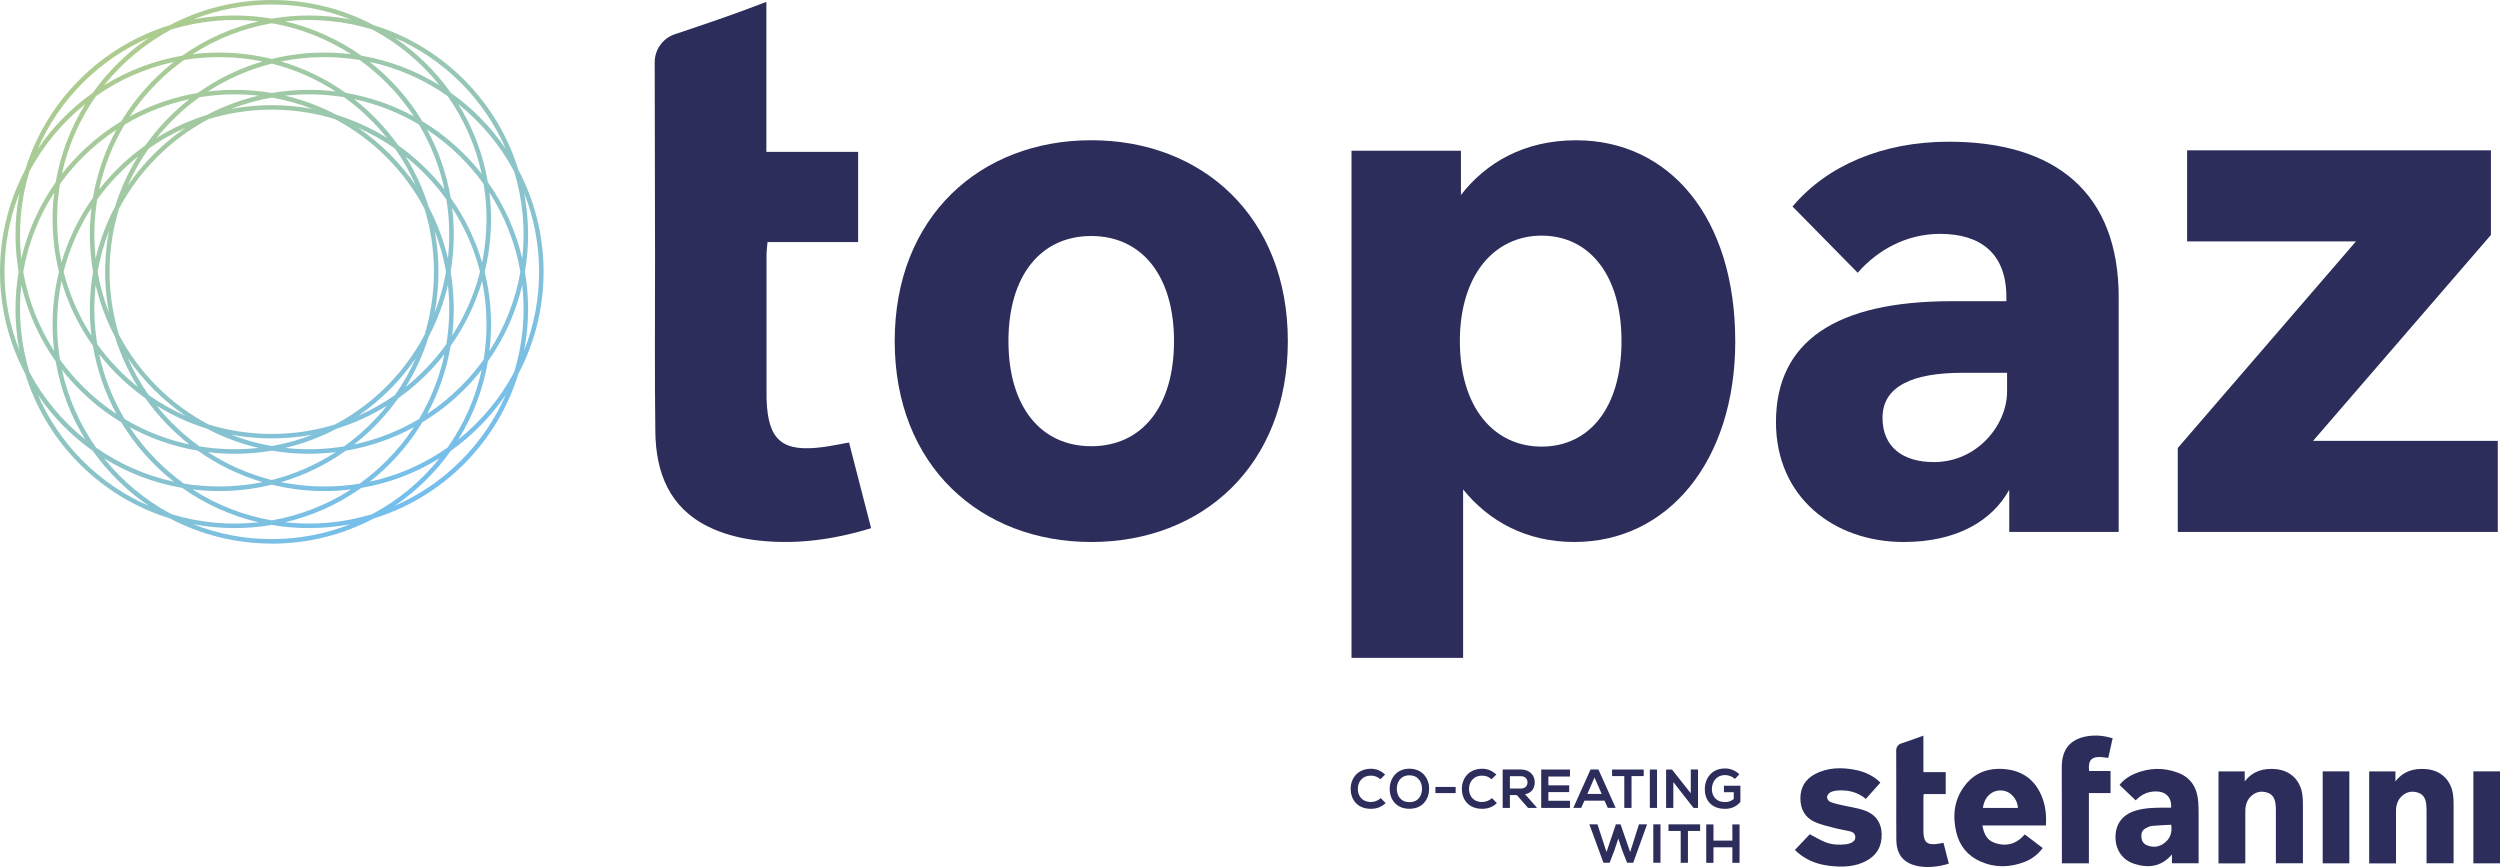
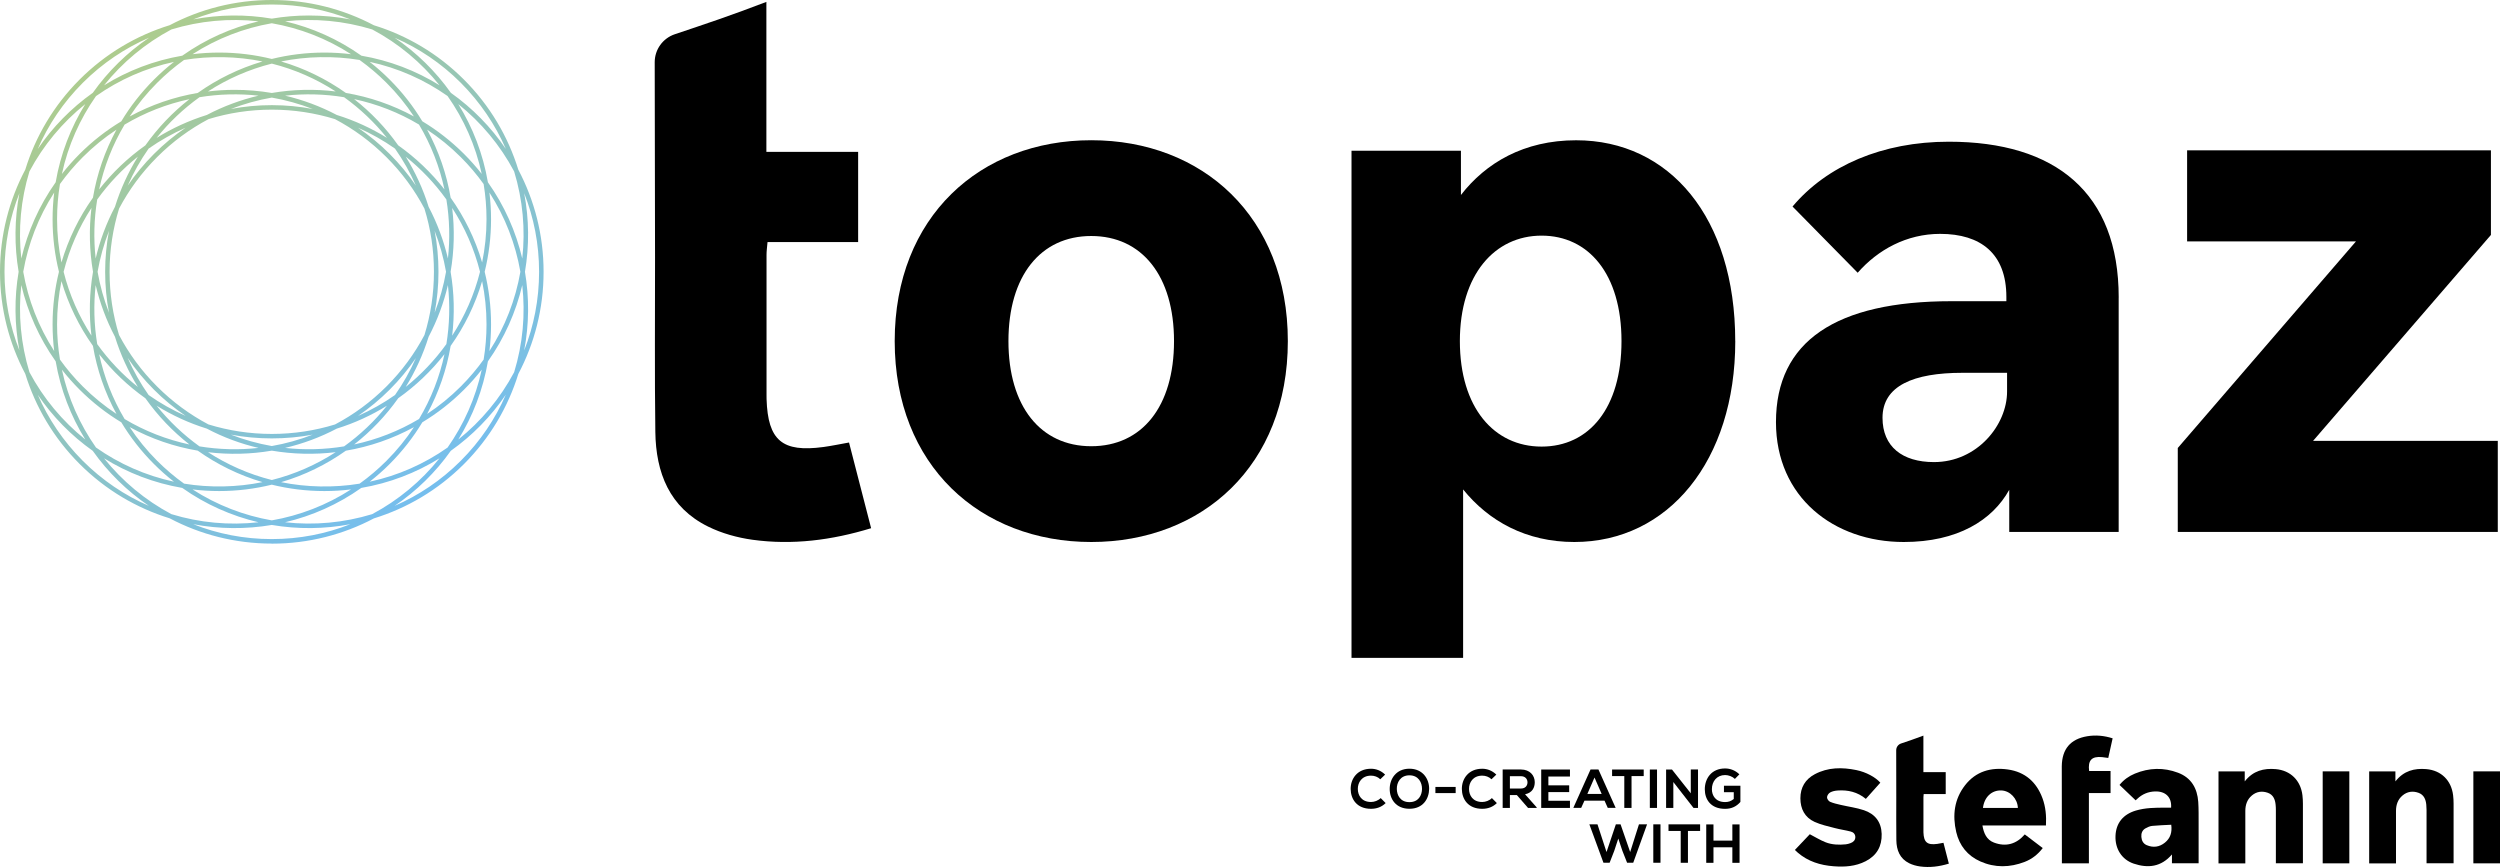
<svg xmlns="http://www.w3.org/2000/svg" id="Camada_1" data-name="Camada 1" viewBox="0 0 677.63 235">
  <defs>
    <style>
      .cls-1 {
-         fill: #2c2d5b;
+         fill: currentColor;
      }

      .cls-2 {
        fill: url(#Degradado_sin_nombre_13);
      }
    </style>
    <linearGradient id="Degradado_sin_nombre_13" data-name="Degradado sin nombre 13" x1="116.07" y1="133.67" x2="31.27" y2="13.67" gradientUnits="userSpaceOnUse">
      <stop offset="0" stop-color="#75beee" />
      <stop offset="1" stop-color="#adcc8e" />
    </linearGradient>
  </defs>
  <g>
    <g>
      <path class="cls-1" d="M242.51,92.46c0-33.76,23.22-54.45,53.28-54.45s53.28,20.68,53.28,54.45-23.22,54.45-53.28,54.45-53.28-20.69-53.28-54.45ZM318.22,92.46c0-17.66-8.68-28.49-22.44-28.49s-22.44,10.83-22.44,28.49,8.69,28.49,22.44,28.49,22.44-10.73,22.44-28.49Z" />
      <path class="cls-1" d="M470.35,92.46c0,32.4-18.15,54.45-43.62,54.45-13.07,0-23.22-5.66-30.15-14.25v45.66h-30.25V40.85h29.66v12c6.73-8.69,17.07-14.83,31.22-14.83,25.27,0,43.13,20.88,43.13,54.45ZM439.51,92.46c0-18.25-8.97-28.59-21.66-28.59s-22.15,10.54-22.15,28.59,9.27,28.59,22.15,28.59,21.66-10.44,21.66-28.59Z" />
      <path class="cls-1" d="M574.27,80.66v63.52h-29.66v-11.42c-4.59,8.29-14.05,14.15-28.59,14.15-18.93,0-34.64-12.1-34.64-32.49,0-21.95,16.3-32.78,47.62-32.78h14.83v-1.17c0-11.71-6.93-17.08-17.95-17.08-9.07,0-16.88,4.29-22.35,10.54l-17.66-17.95c9.27-11.03,24.3-17.57,42.35-17.57,28.88,0,46.06,13.76,46.06,42.25ZM544.02,101.05h-12.1c-13.27,0-21.66,3.51-21.66,12.2,0,7.81,5.37,12,13.95,12,11.71,0,19.81-10.05,19.81-19.12v-5.08Z" />
      <path class="cls-1" d="M590.28,121.44l48.3-56h-45.76v-24.69h82.35v22.93l-48.2,55.81h50.06v24.69h-86.74v-22.74Z" />
    </g>
    <path class="cls-1" d="M230.13,119.94c2.02,7.83,3.95,15.35,5.99,23.23-10.68,3.26-21.33,4.63-32.18,3.13-4.09-.57-8.28-1.73-11.97-3.55-10.54-5.18-14.19-14.65-14.34-25.67-.21-15.73-.07-31.47-.08-47.2,0-1.08-.07-37.12-.09-53.02,0-3.44,2.19-6.48,5.45-7.58,8.03-2.7,15.01-5,24.82-8.77v40.65h24.87v24.46h-24.56c-.12,1.41-.27,2.42-.27,3.42-.02,12.7,0,25.41,0,38.11,0,.35,0,.7.01,1.05.36,11.2,4.24,14.47,15.43,12.96,2.18-.3,4.33-.75,6.93-1.22Z" />
  </g>
  <path class="cls-2" d="M73.67,147.34c-9.99,0-19.41-2.48-27.68-6.85-8.94-2.76-17.35-7.67-24.41-14.73-7.06-7.06-11.97-15.48-14.73-24.42-4.37-8.27-6.85-17.69-6.85-27.68s2.48-19.41,6.85-27.68c2.76-8.94,7.67-17.35,14.73-24.42,7.06-7.06,15.48-11.97,24.41-14.73C54.26,2.48,63.68,0,73.67,0s19.41,2.48,27.68,6.85c8.94,2.76,17.35,7.67,24.41,14.73,7.06,7.06,11.97,15.48,14.73,24.42,4.37,8.27,6.85,17.69,6.85,27.68s-2.48,19.41-6.85,27.68c-2.76,8.94-7.67,17.35-14.73,24.42-7.06,7.06-15.48,11.97-24.41,14.73-8.27,4.37-17.69,6.85-27.68,6.85ZM52.36,142.08c6.6,2.61,13.79,4.04,21.31,4.04s14.71-1.43,21.31-4.04c-7.03,1.34-14.26,1.41-21.31.21-7.05,1.2-14.28,1.13-21.31-.21ZM77.27,141.56c7.9.88,15.95.14,23.61-2.2,7.07-3.76,13.28-8.93,18.25-15.14-6.37,3.95-13.53,6.72-21.2,8.03-6.34,4.49-13.37,7.6-20.67,9.31ZM46.46,139.36c7.66,2.35,15.71,3.08,23.61,2.2-7.29-1.71-14.33-4.82-20.67-9.31-7.66-1.31-14.83-4.08-21.2-8.03,4.97,6.21,11.18,11.38,18.25,15.14ZM52.19,132.66c6.63,4.28,13.95,7.08,21.48,8.39,7.53-1.31,14.85-4.11,21.48-8.39-2.37.29-4.78.44-7.23.44-4.91,0-9.68-.6-14.25-1.73-4.57,1.13-9.34,1.73-14.25,1.73-2.45,0-4.86-.15-7.23-.44ZM122.19,122.19c-4.13,5.84-9.29,10.9-15.22,14.92,6.51-2.83,12.61-6.9,17.92-12.21,5.32-5.32,9.39-11.41,12.21-17.92-4.02,5.92-9.08,11.08-14.92,15.22ZM10.23,106.98c2.83,6.51,6.9,12.61,12.21,17.93,5.32,5.32,11.41,9.39,17.92,12.21-5.92-4.02-11.08-9.08-15.22-14.92-5.84-4.14-10.9-9.29-14.92-15.22ZM76.2,130.69c6.85,1.41,14.32,1.55,21.26.41,2.56-1.83,5-3.9,7.29-6.19,2.84-2.84,5.32-5.9,7.45-9.13-5.82,3.17-12.06,5.3-18.45,6.38-5.28,3.75-11.2,6.66-17.55,8.53ZM49.89,131.09c6.94,1.15,14.41,1,21.26-.41-6.36-1.87-12.27-4.78-17.55-8.53-6.39-1.08-12.63-3.21-18.45-6.38,2.13,3.23,4.61,6.29,7.45,9.13,2.29,2.29,4.74,4.36,7.29,6.19ZM114.47,114.47c-2.43,4.03-5.38,7.82-8.85,11.3-1.73,1.73-3.54,3.33-5.42,4.8,7.72-1.66,14.87-4.86,21.12-9.26,4.39-6.25,7.59-13.4,9.26-21.12-1.47,1.88-3.07,3.69-4.8,5.42-3.47,3.47-7.27,6.42-11.3,8.85ZM26.03,121.31c6.25,4.4,13.4,7.59,21.12,9.26-1.88-1.47-3.69-3.07-5.42-4.8-3.47-3.47-6.42-7.27-8.85-11.3-4.03-2.43-7.82-5.38-11.3-8.85-1.73-1.73-3.33-3.54-4.8-5.42,1.66,7.72,4.86,14.87,9.25,21.12ZM56.37,122.56c5.25,3.4,11.08,5.98,17.31,7.55,6.23-1.57,12.06-4.15,17.31-7.55-5.75.7-11.59.56-17.31-.41-5.72.98-11.56,1.11-17.31.42ZM77.27,121.41c5.32.59,10.71.45,16-.42,4.36-3.13,8.26-6.83,11.61-11.02-4.21,2.61-8.78,4.71-13.6,6.21-4.47,2.35-9.18,4.09-14.01,5.23ZM54.07,120.99c5.29.87,10.68,1.01,16,.42-4.83-1.13-9.54-2.87-14.01-5.23-4.83-1.5-9.39-3.6-13.6-6.21,3.35,4.18,7.26,7.89,11.61,11.02ZM62.58,117.81c3.6,1.4,7.32,2.43,11.09,3.09,3.77-.66,7.49-1.69,11.09-3.09-7.19,1.36-14.99,1.36-22.18,0ZM33.77,113.58c5.51,3.29,11.46,5.59,17.58,6.9-4.56-3.57-8.59-7.8-11.94-12.53-4.73-3.35-8.96-7.38-12.53-11.94,1.31,6.12,3.61,12.06,6.9,17.58ZM107.94,107.94c-3.35,4.73-7.38,8.96-11.94,12.53,6.12-1.31,12.06-3.61,17.58-6.9,3.29-5.51,5.59-11.46,6.9-17.58-3.57,4.56-7.8,8.59-12.53,11.94ZM132.25,97.94c-1.31,7.66-4.08,14.83-8.03,21.2,6.21-4.97,11.38-11.18,15.14-18.25,2.35-7.66,3.08-15.71,2.2-23.61-1.71,7.29-4.82,14.32-9.31,20.67ZM7.98,100.88c3.76,7.07,8.93,13.28,15.14,18.25-3.95-6.37-6.72-13.53-8.03-21.19-4.49-6.34-7.6-13.37-9.31-20.67-.88,7.9-.14,15.95,2.2,23.61ZM56.53,115.05c5.42,1.67,11.18,2.57,17.14,2.57s11.72-.9,17.14-2.57c5.02-2.65,9.72-6.08,13.94-10.3,4.22-4.22,7.65-8.92,10.3-13.94,1.67-5.42,2.57-11.18,2.57-17.14s-.9-11.72-2.58-17.14c-2.65-5.02-6.08-9.72-10.3-13.94-4.22-4.22-8.92-7.65-13.94-10.3-5.42-1.67-11.18-2.57-17.14-2.57s-11.72.9-17.14,2.57c-5.02,2.65-9.72,6.08-13.94,10.3-4.22,4.22-7.65,8.92-10.3,13.94-1.67,5.42-2.58,11.18-2.58,17.14s.9,11.72,2.57,17.14c2.65,5.02,6.08,9.72,10.3,13.94,4.22,4.22,8.92,7.65,13.94,10.3ZM112.73,97.04c-2.06,3.02-4.43,5.9-7.11,8.58-2.68,2.68-5.55,5.05-8.58,7.11,3.54-1.56,6.9-3.46,10.03-5.66,2.2-3.13,4.1-6.49,5.66-10.03ZM40.28,107.07c3.13,2.2,6.49,4.1,10.03,5.66-3.02-2.06-5.9-4.43-8.58-7.11-2.68-2.68-5.05-5.55-7.11-8.58,1.56,3.54,3.46,6.9,5.66,10.03ZM122.15,93.75c-1.08,6.39-3.21,12.63-6.38,18.45,3.23-2.13,6.29-4.61,9.13-7.45,2.3-2.3,4.36-4.74,6.19-7.29.51-3.1.78-6.29.78-9.53,0-4.01-.41-7.94-1.19-11.72-1.87,6.36-4.78,12.27-8.53,17.55ZM16.25,97.46c1.83,2.56,3.89,5,6.19,7.29,2.84,2.84,5.9,5.32,9.13,7.45-3.17-5.82-5.3-12.06-6.38-18.45-3.75-5.28-6.66-11.2-8.53-17.55-.78,3.79-1.19,7.71-1.19,11.72,0,3.25.27,6.43.78,9.53ZM26.35,93.27c3.13,4.36,6.84,8.27,11.02,11.61-2.61-4.21-4.71-8.78-6.21-13.6-2.35-4.47-4.09-9.18-5.23-14.01-.59,5.32-.45,10.71.42,16ZM116.18,91.28c-1.5,4.82-3.6,9.39-6.21,13.6,4.18-3.35,7.89-7.26,11.02-11.61.87-5.29,1.01-10.68.42-16-1.13,4.83-2.88,9.54-5.23,14.01ZM131.37,73.67c1.13,4.57,1.73,9.34,1.73,14.25,0,2.45-.15,4.86-.44,7.23,4.28-6.63,7.08-13.95,8.39-21.48-1.31-7.53-4.11-14.85-8.39-21.48.29,2.37.44,4.78.44,7.23,0,4.91-.6,9.68-1.73,14.25ZM6.3,73.67c1.31,7.53,4.11,14.85,8.39,21.48-.29-2.37-.44-4.78-.44-7.23,0-4.91.6-9.68,1.73-14.25-1.13-4.57-1.73-9.34-1.73-14.25,0-2.45.15-4.86.44-7.23-4.28,6.63-7.08,13.95-8.39,21.48ZM142.29,73.67c1.2,7.05,1.13,14.28-.21,21.31,2.61-6.6,4.04-13.79,4.04-21.31s-1.43-14.71-4.04-21.31c1.34,7.03,1.41,14.26.21,21.31ZM5.26,52.36c-2.61,6.6-4.04,13.79-4.04,21.31s1.43,14.71,4.04,21.31c-1.34-7.03-1.41-14.26-.21-21.31-1.2-7.05-1.13-14.28.21-21.31ZM122.14,73.67c.98,5.72,1.11,11.56.42,17.31,3.4-5.25,5.98-11.08,7.55-17.31-1.57-6.23-4.15-12.06-7.55-17.31.7,5.75.56,11.59-.42,17.31ZM17.24,73.67c1.57,6.23,4.15,12.06,7.55,17.31-.7-5.75-.56-11.59.42-17.31-.98-5.72-1.11-11.56-.42-17.31-3.4,5.25-5.98,11.08-7.55,17.31ZM26.45,73.67c.66,3.77,1.69,7.49,3.09,11.09-.68-3.59-1.04-7.3-1.04-11.09s.36-7.5,1.04-11.09c-1.4,3.6-2.43,7.32-3.09,11.09ZM117.81,62.58c.68,3.59,1.04,7.3,1.04,11.09s-.36,7.5-1.04,11.09c1.4-3.6,2.43-7.32,3.09-11.09-.66-3.77-1.69-7.49-3.09-11.09ZM122.15,53.59c3.75,5.28,6.66,11.2,8.53,17.55.78-3.79,1.19-7.71,1.19-11.72,0-3.25-.27-6.43-.78-9.53-1.83-2.56-3.89-5-6.19-7.29-2.84-2.84-5.9-5.32-9.13-7.45,3.17,5.82,5.3,12.06,6.38,18.45ZM16.25,49.89c-.51,3.1-.78,6.29-.78,9.53,0,4.01.41,7.94,1.19,11.72,1.87-6.36,4.78-12.27,8.53-17.55,1.08-6.39,3.21-12.63,6.38-18.45-3.23,2.13-6.29,4.61-9.13,7.45-2.3,2.3-4.36,4.74-6.19,7.29ZM132.25,49.41c4.49,6.34,7.6,13.37,9.31,20.67.88-7.9.14-15.95-2.2-23.61-3.76-7.07-8.93-13.28-15.14-18.25,3.95,6.37,6.72,13.53,8.03,21.2ZM7.98,46.46c-2.35,7.66-3.08,15.71-2.2,23.61,1.71-7.29,4.82-14.32,9.31-20.67,1.31-7.66,4.08-14.83,8.03-21.19-6.21,4.97-11.38,11.18-15.14,18.25ZM116.18,56.06c2.35,4.47,4.09,9.18,5.23,14.01.59-5.32.45-10.71-.42-16-3.13-4.36-6.84-8.27-11.02-11.61,2.61,4.21,4.71,8.78,6.21,13.6ZM26.35,54.07c-.87,5.29-1.01,10.68-.42,16,1.13-4.83,2.88-9.54,5.23-14.01,1.5-4.83,3.6-9.39,6.21-13.6-4.18,3.35-7.89,7.26-11.02,11.61ZM107.94,39.4c4.73,3.35,8.96,7.38,12.53,11.94-1.31-6.12-3.61-12.06-6.9-17.58-5.51-3.29-11.46-5.59-17.58-6.9,4.56,3.57,8.59,7.8,11.94,12.53ZM33.77,33.77c-3.29,5.51-5.59,11.46-6.9,17.58,3.57-4.56,7.8-8.59,12.53-11.94,3.35-4.73,7.38-8.96,11.94-12.53-6.12,1.31-12.06,3.61-17.58,6.9ZM97.04,34.62c3.02,2.06,5.9,4.43,8.58,7.11,2.68,2.68,5.05,5.55,7.11,8.58-1.56-3.54-3.46-6.9-5.66-10.03-3.13-2.2-6.49-4.1-10.03-5.66ZM40.28,40.28c-2.2,3.13-4.1,6.49-5.66,10.03,2.06-3.02,4.43-5.9,7.11-8.58s5.55-5.05,8.58-7.11c-3.54,1.56-6.9,3.46-10.03,5.66ZM114.47,32.87c4.03,2.43,7.82,5.38,11.3,8.85,1.73,1.73,3.33,3.54,4.8,5.42-1.66-7.72-4.86-14.87-9.26-21.12-6.25-4.4-13.4-7.59-21.12-9.26,1.88,1.47,3.69,3.07,5.42,4.8,3.47,3.47,6.42,7.27,8.85,11.3ZM26.03,26.03c-4.39,6.25-7.59,13.4-9.25,21.12,1.47-1.88,3.07-3.69,4.8-5.42,3.47-3.47,7.27-6.42,11.3-8.85,2.43-4.03,5.38-7.82,8.85-11.3,1.73-1.73,3.54-3.33,5.42-4.8-7.72,1.66-14.87,4.86-21.12,9.26ZM40.37,10.23c-6.51,2.83-12.61,6.9-17.92,12.21-5.32,5.32-9.39,11.41-12.21,17.93,4.02-5.92,9.08-11.08,14.92-15.22,4.14-5.84,9.3-10.9,15.22-14.92ZM122.19,25.15c5.84,4.13,10.9,9.3,14.92,15.22-2.83-6.51-6.9-12.61-12.21-17.93-5.32-5.32-11.41-9.39-17.92-12.21,5.92,4.02,11.08,9.08,15.22,14.92ZM91.28,31.16c4.83,1.5,9.39,3.6,13.6,6.21-3.35-4.18-7.25-7.89-11.61-11.02-5.29-.87-10.68-1.01-16-.42,4.83,1.13,9.54,2.87,14.01,5.23ZM54.07,26.35c-4.36,3.13-8.27,6.84-11.61,11.02,4.21-2.61,8.78-4.71,13.6-6.21,4.47-2.35,9.18-4.09,14.01-5.23-5.32-.59-10.71-.45-16,.42ZM93.75,25.19c6.39,1.08,12.63,3.21,18.45,6.38-2.13-3.23-4.61-6.29-7.45-9.13-2.29-2.29-4.74-4.36-7.29-6.19-6.94-1.15-14.41-1-21.26.41,6.35,1.87,12.27,4.79,17.55,8.53ZM49.89,16.25c-2.56,1.83-5,3.9-7.29,6.19-2.84,2.84-5.32,5.9-7.45,9.13,5.82-3.17,12.06-5.3,18.45-6.38,5.28-3.75,11.2-6.66,17.55-8.53-6.85-1.41-14.32-1.55-21.26-.41ZM73.67,28.5c3.79,0,7.5.36,11.09,1.04-3.6-1.4-7.32-2.43-11.09-3.09-3.77.66-7.49,1.69-11.09,3.09,3.59-.68,7.3-1.04,11.09-1.04ZM63.6,24.35c3.37,0,6.74.28,10.08.85,5.72-.98,11.56-1.11,17.31-.41-5.25-3.4-11.08-5.98-17.31-7.55-6.22,1.57-12.06,4.15-17.31,7.55,2.4-.29,4.82-.44,7.23-.44ZM46.46,7.98c-7.07,3.76-13.28,8.93-18.25,15.14,6.37-3.95,13.54-6.72,21.2-8.03,6.34-4.49,13.37-7.6,20.67-9.31-7.9-.88-15.95-.14-23.61,2.2ZM97.94,15.09c7.66,1.31,14.83,4.08,21.2,8.03-4.97-6.21-11.18-11.38-18.25-15.14-7.66-2.35-15.71-3.08-23.61-2.2,7.29,1.71,14.33,4.82,20.67,9.31ZM59.42,14.25c4.91,0,9.68.6,14.25,1.73,4.57-1.13,9.34-1.73,14.25-1.73,2.45,0,4.86.15,7.23.44-6.63-4.28-13.95-7.08-21.48-8.39-7.53,1.31-14.85,4.11-21.48,8.39,2.37-.29,4.78-.44,7.23-.44ZM83.75,4.2c3.76,0,7.53.35,11.23,1.06-6.6-2.61-13.79-4.04-21.31-4.04s-14.71,1.43-21.31,4.04c7.03-1.34,14.26-1.41,21.31-.21,3.33-.57,6.7-.85,10.08-.85Z" />
  <g>
    <g>
      <path class="cls-1" d="M375.58,217.68c-1.07,1.06-2.45,1.55-3.96,1.55-3.87,0-5.5-2.66-5.52-5.37-.02-2.72,1.75-5.49,5.52-5.49,1.41,0,2.75.54,3.82,1.59l-1.31,1.26c-.68-.67-1.61-.98-2.51-.98-2.51,0-3.6,1.87-3.58,3.61.01,1.73,1.01,3.53,3.58,3.53.91,0,1.93-.37,2.62-1.06l1.34,1.35Z" />
      <path class="cls-1" d="M387.37,213.84c-.03,2.69-1.68,5.38-5.34,5.38s-5.35-2.63-5.35-5.37,1.76-5.49,5.35-5.49,5.37,2.75,5.34,5.47ZM378.61,213.88c.04,1.71.97,3.54,3.42,3.54s3.38-1.84,3.41-3.55c.03-1.75-.95-3.72-3.41-3.72s-3.47,1.98-3.42,3.73Z" />
      <path class="cls-1" d="M389.07,213.3h5.49v1.67h-5.49v-1.67Z" />
      <path class="cls-1" d="M405.72,217.68c-1.07,1.06-2.45,1.55-3.96,1.55-3.87,0-5.5-2.66-5.52-5.37-.02-2.72,1.75-5.49,5.52-5.49,1.41,0,2.75.54,3.82,1.59l-1.31,1.26c-.68-.67-1.61-.98-2.51-.98-2.51,0-3.6,1.87-3.58,3.61.01,1.73,1.01,3.53,3.58,3.53.91,0,1.93-.37,2.62-1.06l1.34,1.35Z" />
      <path class="cls-1" d="M416.52,218.99h-2.34l-3.03-3.48h-1.89v3.48h-1.96v-10.43c1.65,0,3.3.01,4.95.01,2.45.01,3.75,1.65,3.75,3.45,0,1.43-.65,2.87-2.63,3.27l3.15,3.55v.13ZM409.26,210.4v3.33h2.99c1.25,0,1.78-.83,1.78-1.67s-.55-1.67-1.78-1.67h-2.99Z" />
      <path class="cls-1" d="M425.54,218.99h-7.79v-10.41h7.79v1.9h-5.85v2.39h5.64v1.83h-5.64v2.35h5.85v1.93Z" />
      <path class="cls-1" d="M434.91,217.02h-5.44l-.89,1.96h-2.13l4.67-10.41h2.14l4.67,10.41h-2.14l-.88-1.96ZM432.19,210.76l-1.93,4.43h3.87l-1.93-4.43Z" />
      <path class="cls-1" d="M440.26,210.36h-3.3v-1.78h8.57v1.78h-3.3v8.63h-1.96v-8.63Z" />
      <path class="cls-1" d="M447.19,218.99v-10.41h1.95v10.41h-1.95Z" />
      <path class="cls-1" d="M458.29,208.56h1.96v10.43h-1.22s-5.47-7.02-5.47-7.02v7.02h-1.96v-10.41h1.59l5.1,6.45v-6.47Z" />
      <path class="cls-1" d="M470.24,211.12c-.7-.67-1.74-1.04-2.65-1.04-2.23,0-3.58,1.7-3.58,3.84,0,1.71,1,3.48,3.58,3.48.82,0,1.53-.18,2.35-.83v-1.84h-2.66v-1.75h4.46v4.39c-1.03,1.17-2.32,1.87-4.15,1.87-3.91,0-5.5-2.57-5.5-5.31,0-2.93,1.83-5.64,5.5-5.64,1.4,0,2.8.54,3.87,1.59l-1.22,1.25Z" />
      <path class="cls-1" d="M442.7,233.85h-1.67l-1.29-3.27-1.1-3.29-1.09,3.32-1.26,3.24h-1.67l-3.82-10.41h2.2l2.45,7.51,2.53-7.51h1.28l2.6,7.51,2.38-7.51h2.2l-3.75,10.41Z" />
      <path class="cls-1" d="M448.13,233.85v-10.41h1.95v10.41h-1.95Z" />
      <path class="cls-1" d="M455.55,225.23h-3.3v-1.79h8.57v1.79h-3.3v8.63h-1.96v-8.63Z" />
      <path class="cls-1" d="M469.56,233.87v-4.21h-5.12v4.21h-1.96v-10.41h1.96v4.39h5.12v-4.39h1.95v10.41h-1.95Z" />
    </g>
    <g>
      <path class="cls-1" d="M554.56,223.75h-17.22c.36,2.1,1.12,3.87,3.12,4.63,3.23,1.22,6.06.45,8.36-2.21,1.63,1.24,3.22,2.45,4.87,3.7-1.33,1.73-2.94,2.99-4.91,3.75-4,1.54-8.04,1.63-11.99-.12-3.49-1.54-5.68-4.28-6.55-7.97-1.06-4.55-.54-8.9,2.38-12.67,2.93-3.78,7.03-4.94,11.62-4.29,4.65.66,7.74,3.39,9.37,7.77.87,2.35,1.09,4.79.95,7.42ZM537.48,219h9.47c-.1-2.54-2.13-4.67-4.49-4.75-2.61-.09-4.62,1.79-4.98,4.75Z" />
      <path class="cls-1" d="M588.48,218.92c.21-2.83-1.49-4.48-4.35-4.4-1.87.06-3.47.73-4.83,2.02-.14.14-.29.27-.44.4-.02.02-.05.01.02,0-1.47-1.41-2.9-2.77-4.38-4.18,1.15-1.42,2.55-2.4,4.16-3.07,3.86-1.6,7.81-1.71,11.7-.24,3.57,1.34,5.22,4.21,5.48,7.9.13,1.95.09,3.91.1,5.87.01,3.26,0,6.52,0,9.78v.99h-7.23v-2.39c-2.94,3.42-6.51,3.78-10.36,2.49-3.26-1.1-5.09-4.06-4.94-7.55.14-3.44,2.06-5.8,5.49-6.83,2.59-.77,5.26-.79,7.92-.79.53,0,1.07,0,1.65,0ZM588.53,223.55c-1.76.1-3.48.14-5.19.31-.62.06-1.25.36-1.81.67-.87.49-1.19,1.34-1.11,2.32.08.99.49,1.82,1.45,2.23,1.77.75,3.45.52,4.94-.69,1.49-1.2,1.98-2.81,1.71-4.84Z" />
      <path class="cls-1" d="M608.59,234.03h-7.26v-24.94h7.11v2.71c2.26-2.89,5.16-3.61,8.39-3.33,4.03.35,6.77,3.07,7.25,7.09.09.76.13,1.53.13,2.29.01,5.05,0,10.09,0,15.14,0,.31,0,.62,0,1h-7.33c0-.34,0-.67,0-1,0-4.48,0-8.96,0-13.44,0-.48-.02-.96-.07-1.44-.14-1.44-.65-2.69-2.11-3.22-1.54-.55-3.04-.36-4.32.72-1.28,1.07-1.77,2.52-1.78,4.16,0,4.42,0,8.84,0,13.27,0,.31,0,.61,0,1Z" />
      <path class="cls-1" d="M509.66,212.15c-1.29,1.44-2.59,2.9-3.92,4.39-2.25-1.87-4.85-2.47-7.66-2.27-.69.05-1.43.2-2.02.53-.42.23-.83.84-.84,1.3-.02.41.41,1.05.81,1.22.92.4,1.93.62,2.92.85,2.09.49,4.25.76,6.27,1.44,2.99,1,4.72,3.18,4.81,6.42.1,3.34-1.33,5.86-4.33,7.4-2.74,1.41-5.71,1.61-8.71,1.37-3.58-.27-6.9-1.29-9.69-3.68-.25-.22-.49-.46-.79-.74,1.42-1.5,2.8-2.95,4.04-4.26,1.49.77,2.83,1.61,4.28,2.18,1.73.68,3.6.74,5.45.56.45-.04.89-.18,1.31-.33.74-.27,1.29-.77,1.3-1.61,0-.83-.53-1.35-1.25-1.53-1.42-.37-2.89-.56-4.31-.94-1.85-.49-3.76-.89-5.49-1.68-2.65-1.21-3.84-3.52-3.84-6.4,0-2.91,1.32-5.14,3.89-6.51,3.58-1.91,7.41-1.92,11.27-1.13,2.64.54,5.2,1.93,6.5,3.41Z" />
      <path class="cls-1" d="M572.63,200.13c-.39,1.76-.77,3.49-1.18,5.31-.59-.08-1.14-.16-1.69-.22-2.8-.27-3.87.86-3.5,3.76h5.81v5.99h-5.87v19.03h-7.32c0-6.31-.03-25.89-.03-26.31.06-4.65,2.33-7.37,6.9-8.13,2.29-.38,4.57-.17,6.87.56Z" />
      <path class="cls-1" d="M636.79,234.01h-7.22v-24.93h7.22v24.93Z" />
      <path class="cls-1" d="M649.43,234.03h-7.26v-24.94h7.11v2.71c2.26-2.89,5.16-3.61,8.39-3.33,4.03.35,6.77,3.07,7.25,7.09.09.76.13,1.53.13,2.29.01,5.05,0,10.09,0,15.14,0,.31,0,.62,0,1h-7.33c0-.34,0-.67,0-1,0-4.48,0-8.96,0-13.44,0-.48-.02-.96-.07-1.44-.14-1.44-.65-2.69-2.11-3.22-1.54-.55-3.04-.36-4.32.72-1.28,1.07-1.77,2.52-1.78,4.16,0,4.42,0,8.84,0,13.27,0,.31,0,.61,0,1Z" />
      <path class="cls-1" d="M677.63,234.01h-7.22v-24.93h7.22v24.93Z" />
    </g>
  </g>
  <path class="cls-1" d="M526.78,228.44c.49,1.91.96,3.73,1.46,5.65-2.6.79-5.19,1.13-7.83.76-.99-.14-2.01-.42-2.91-.86-2.56-1.26-3.45-3.56-3.49-6.25-.05-3.83-.02-7.65-.02-11.48,0-.26-.02-9.03-.02-12.9,0-.84.53-1.58,1.33-1.84,1.95-.66,3.65-1.22,6.04-2.13v9.89h6.05v5.95h-5.97c-.03.34-.07.59-.07.83,0,3.09,0,6.18,0,9.27,0,.09,0,.17,0,.26.09,2.72,1.03,3.52,3.75,3.15.53-.07,1.05-.18,1.69-.3Z" />
</svg>
